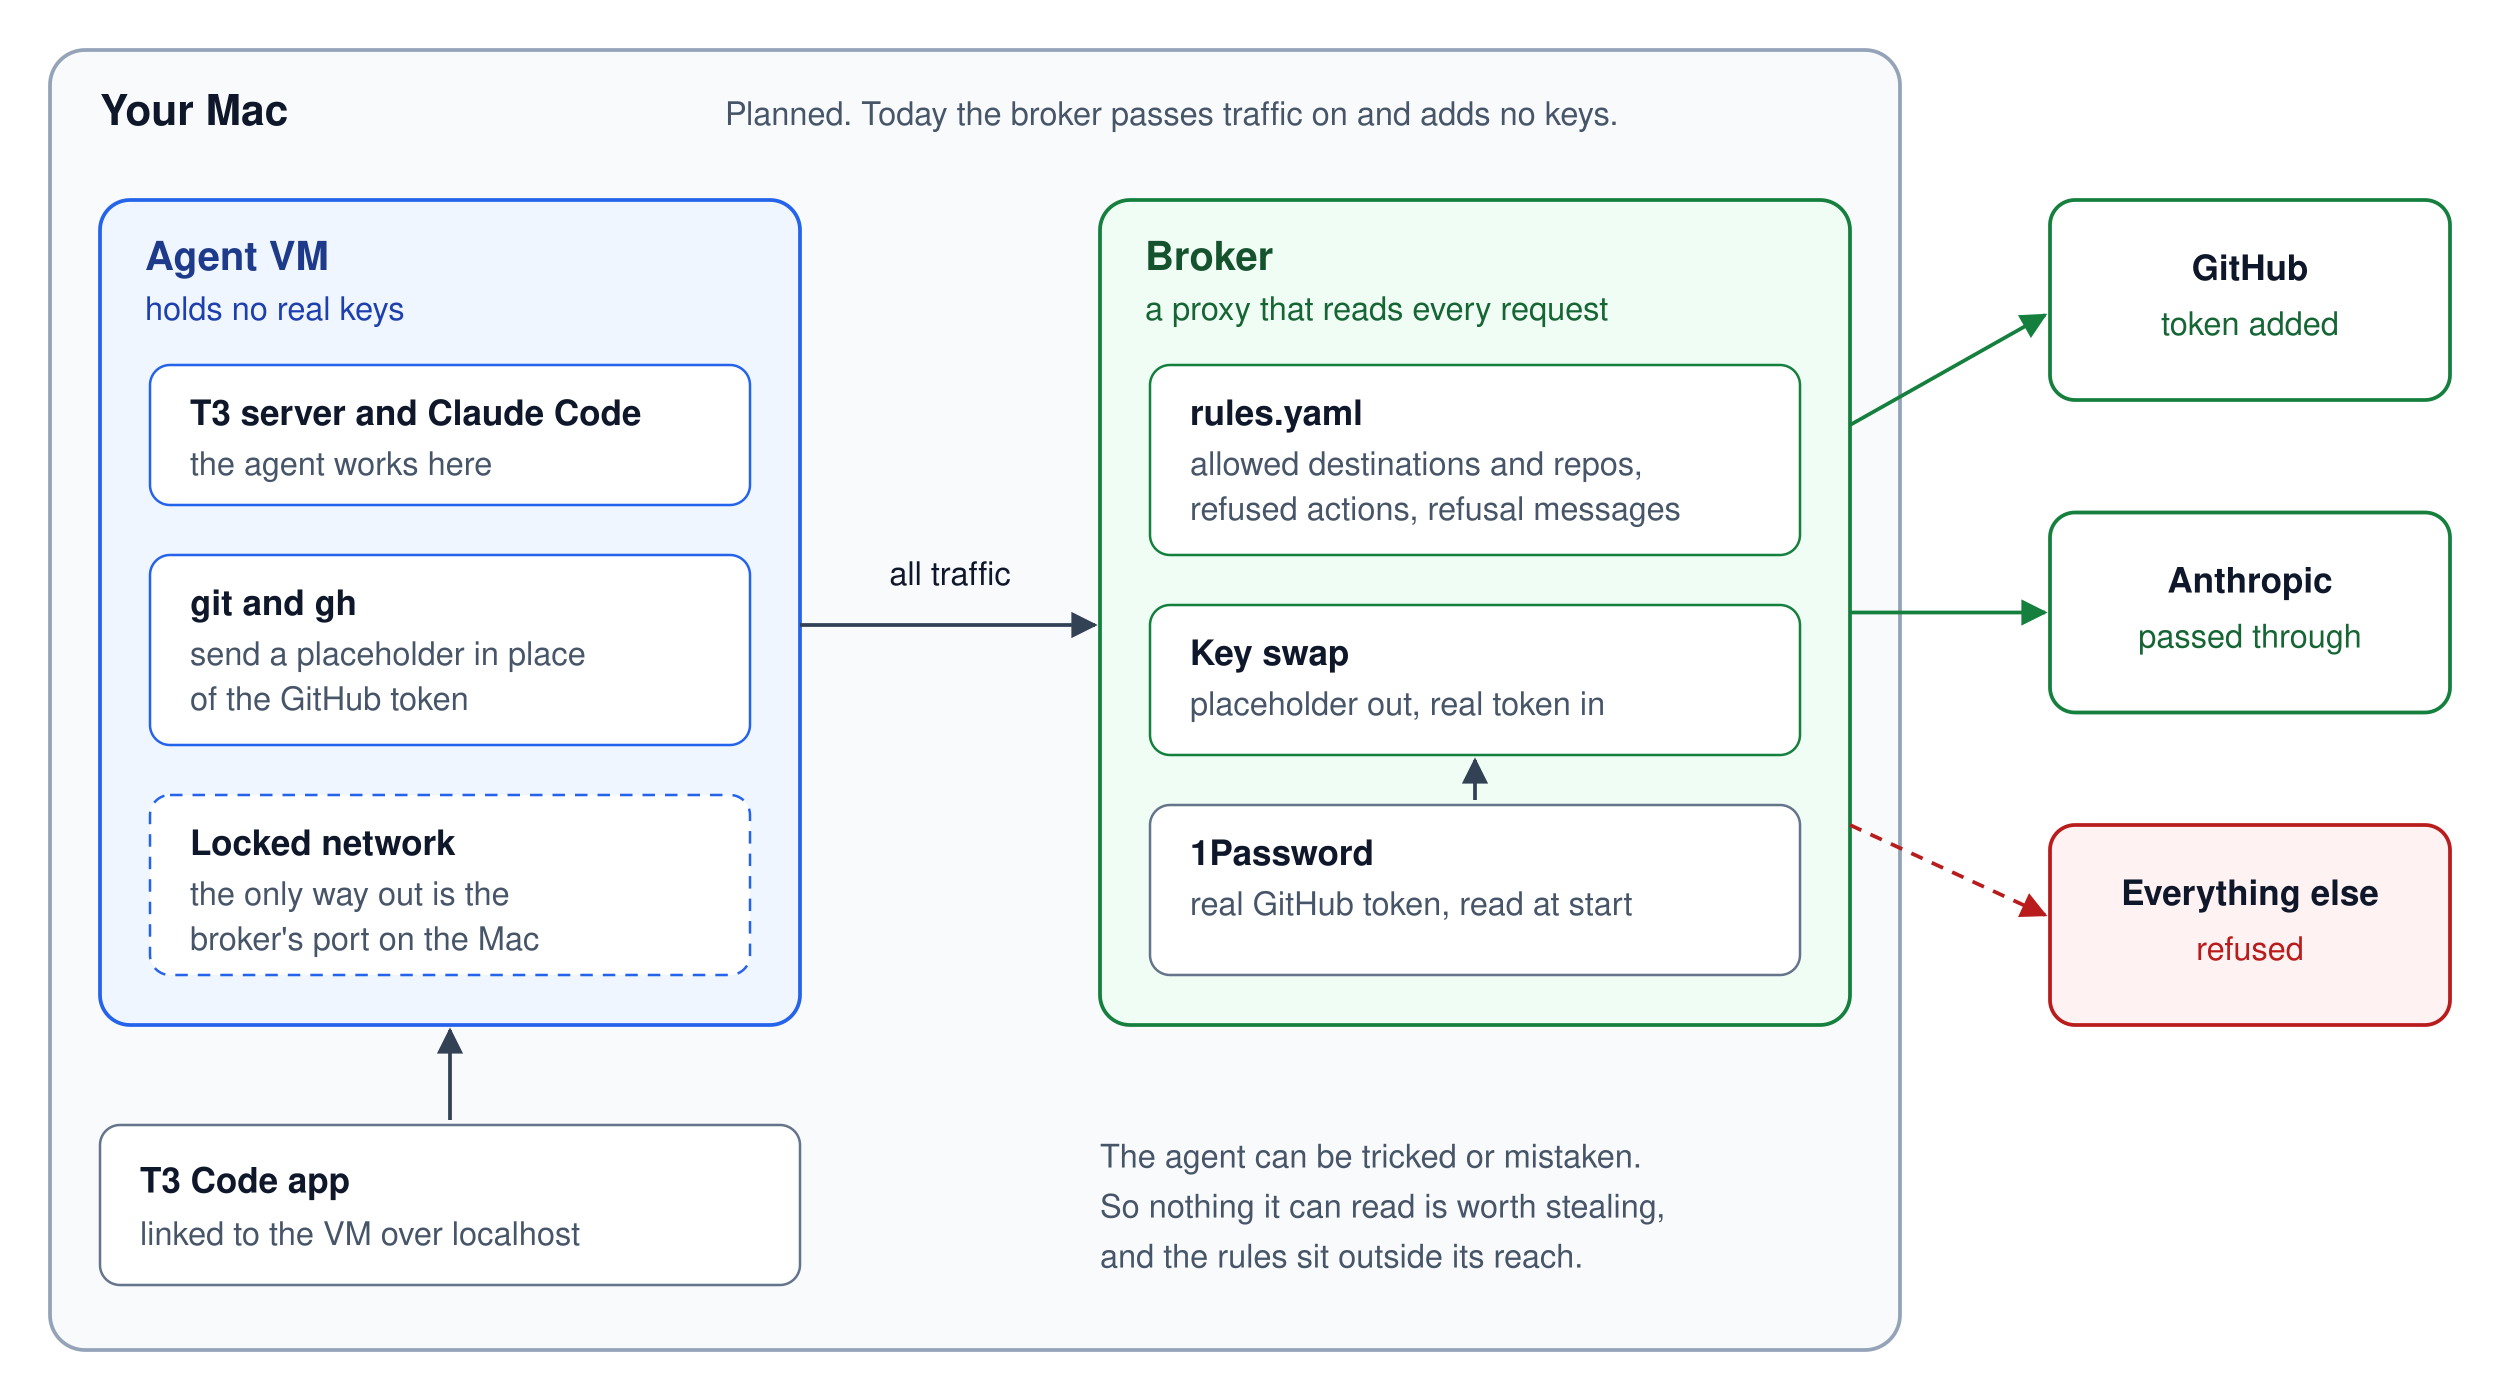
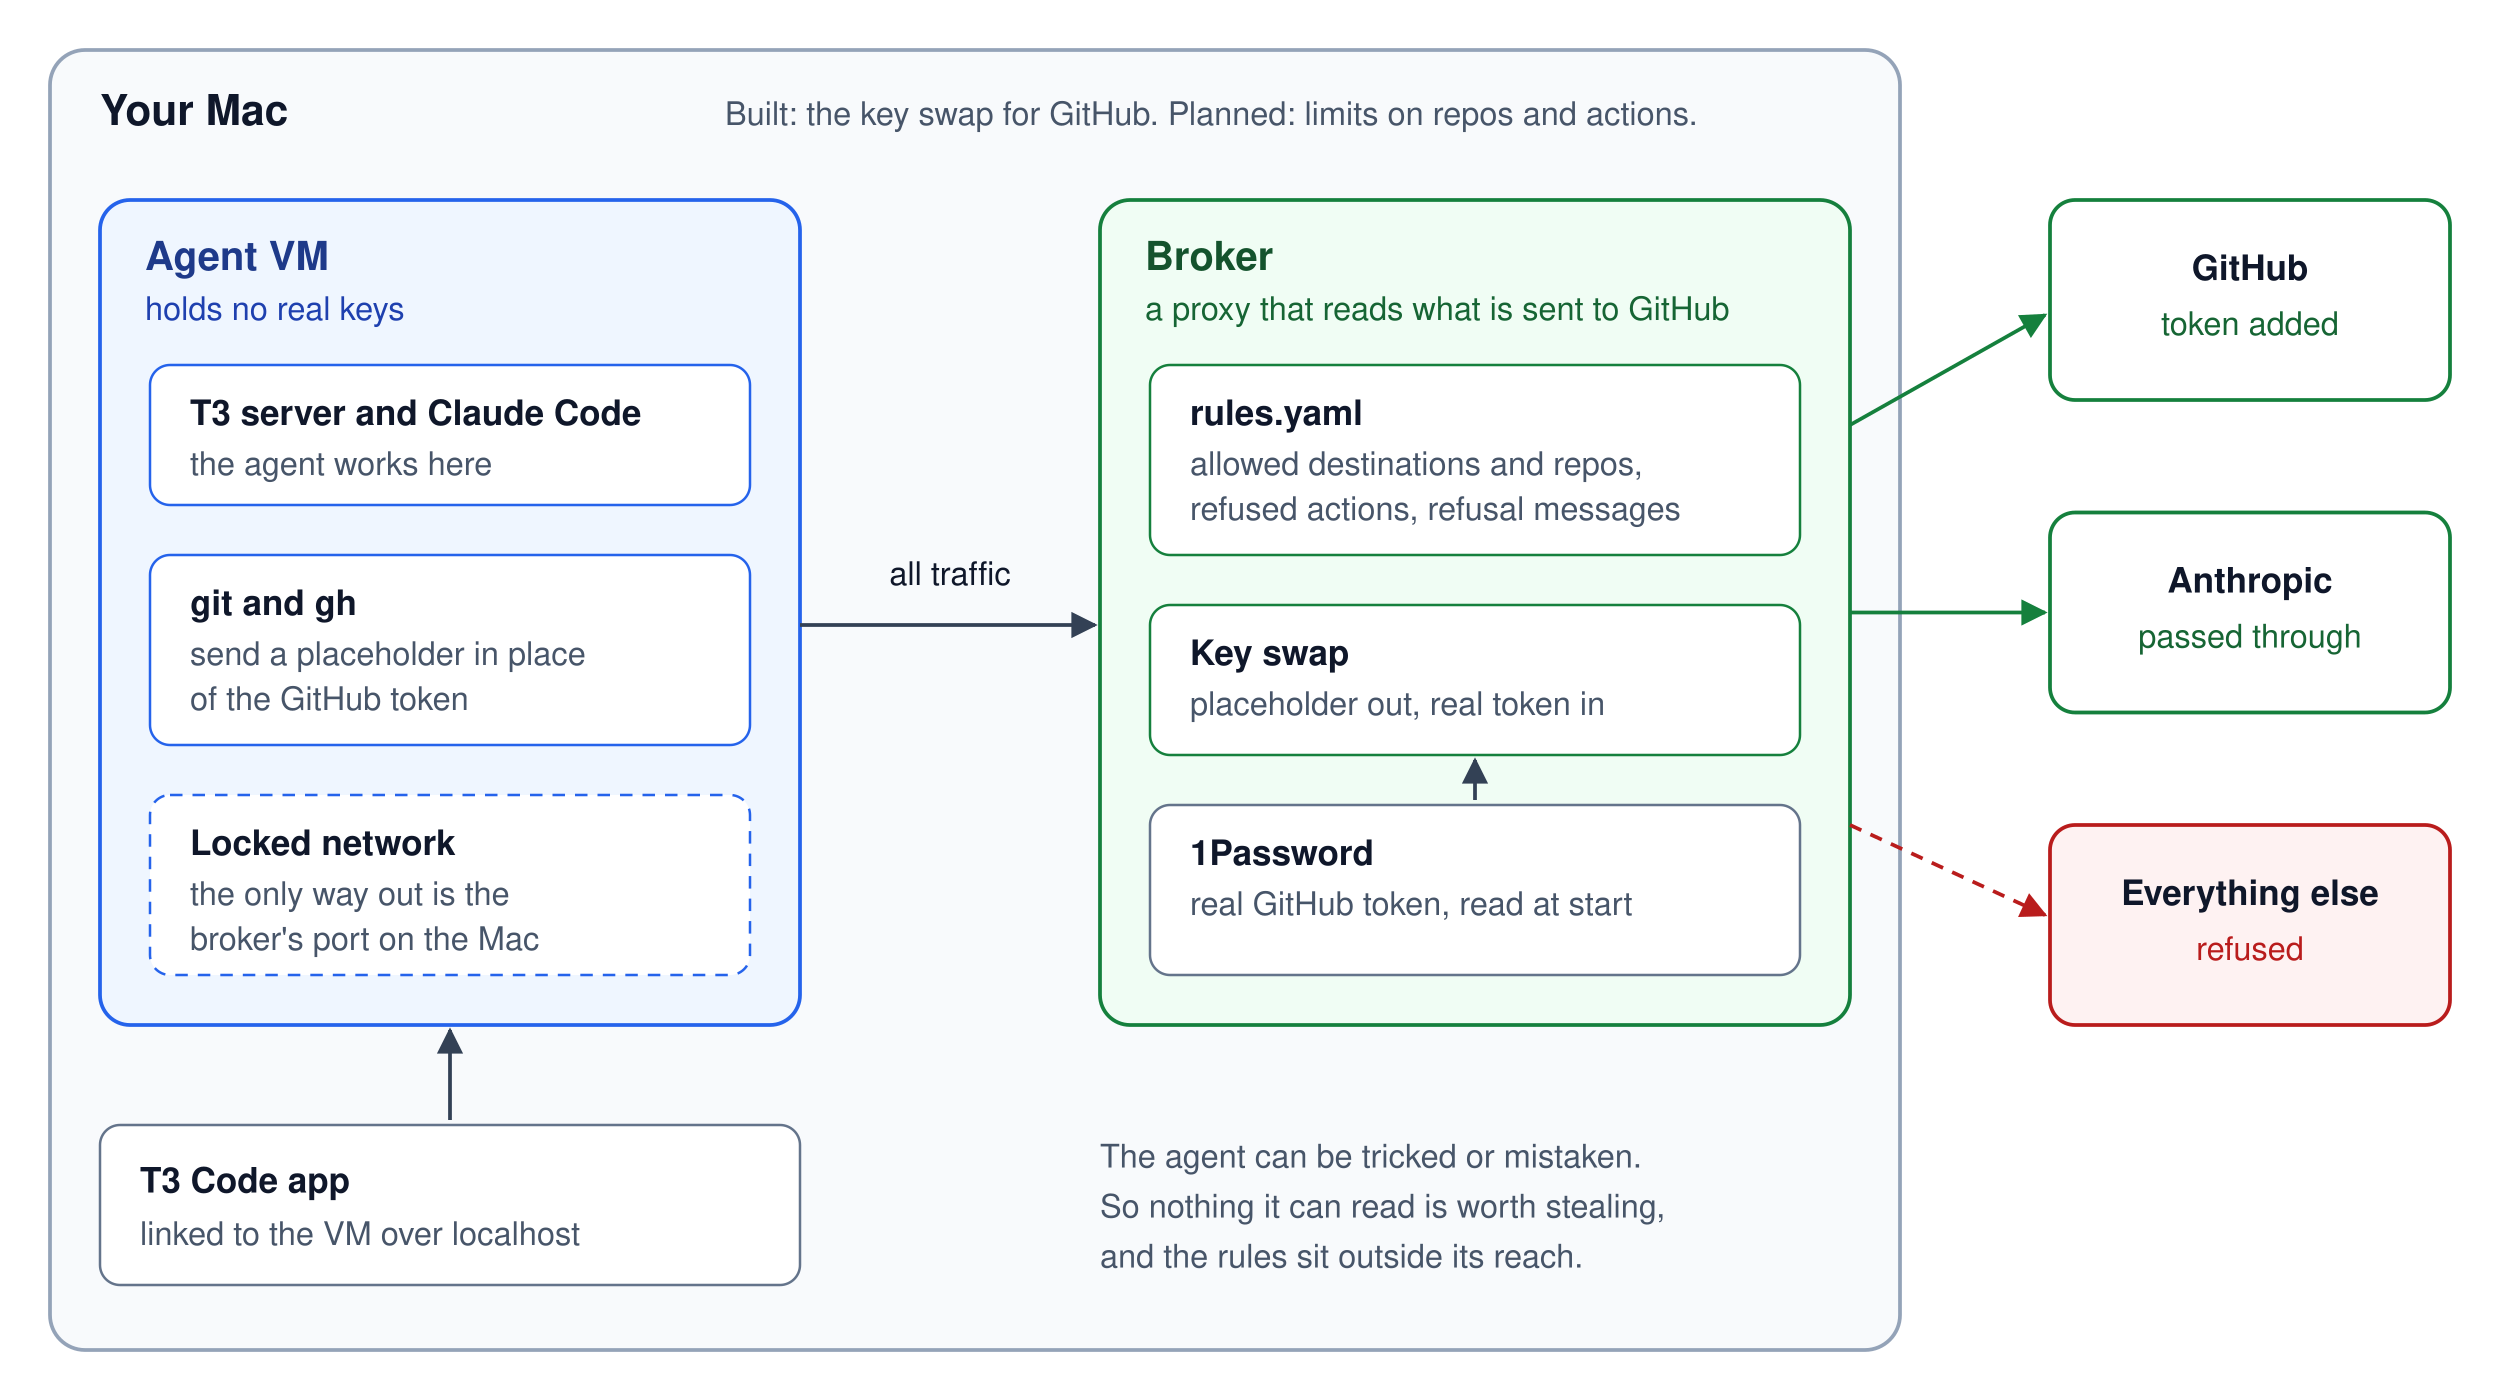
<svg xmlns="http://www.w3.org/2000/svg" viewBox="0 0 1000 560" width="1000" height="560" font-family="-apple-system, 'Segoe UI', Helvetica, Arial, sans-serif" font-size="14">
  <defs>
    <marker id="arrow" viewBox="0 0 10 10" refX="9" refY="5" markerWidth="7" markerHeight="7" orient="auto-start-reverse">
      <path d="M0,0 L10,5 L0,10 z" fill="#334155" />
    </marker>
    <marker id="arrow-green" viewBox="0 0 10 10" refX="9" refY="5" markerWidth="7" markerHeight="7" orient="auto-start-reverse">
      <path d="M0,0 L10,5 L0,10 z" fill="#15803d" />
    </marker>
    <marker id="arrow-red" viewBox="0 0 10 10" refX="9" refY="5" markerWidth="7" markerHeight="7" orient="auto-start-reverse">
      <path d="M0,0 L10,5 L0,10 z" fill="#b91c1c" />
    </marker>
  </defs>
  <rect width="1000" height="560" fill="#ffffff" />
  <rect x="20" y="20" width="740" height="520" rx="14" fill="#f8fafc" stroke="#94a3b8" stroke-width="1.5" />
  <text x="40" y="50" font-size="17" font-weight="600" fill="#0f172a">Your Mac</text>
-   <text x="290" y="50" fill="#475569" font-size="13">Planned. Today the broker passes traffic on and adds no keys.</text>
+   <text x="290" y="50" fill="#475569" font-size="13">Built: the key swap for GitHub. Planned: limits on repos and actions.</text>
  <rect x="40" y="80" width="280" height="330" rx="12" fill="#eff6ff" stroke="#2563eb" stroke-width="1.5" />
  <text x="58" y="108" font-size="16" font-weight="600" fill="#1e3a8a">Agent VM</text>
  <text x="58" y="128" fill="#1e40af" font-size="13">holds no real keys</text>
  <rect x="60" y="146" width="240" height="56" rx="8" fill="#ffffff" stroke="#2563eb" />
  <text x="76" y="170" font-weight="600" fill="#0f172a">T3 server and Claude Code</text>
  <text x="76" y="190" fill="#475569" font-size="13">the agent works here</text>
  <rect x="60" y="222" width="240" height="76" rx="8" fill="#ffffff" stroke="#2563eb" />
  <text x="76" y="246" font-weight="600" fill="#0f172a">git and gh</text>
  <text x="76" y="266" fill="#475569" font-size="13">send a placeholder in place</text>
  <text x="76" y="284" fill="#475569" font-size="13">of the GitHub token</text>
  <rect x="60" y="318" width="240" height="72" rx="8" fill="#ffffff" stroke="#2563eb" stroke-dasharray="5 4" />
  <text x="76" y="342" font-weight="600" fill="#0f172a">Locked network</text>
  <text x="76" y="362" fill="#475569" font-size="13">the only way out is the</text>
  <text x="76" y="380" fill="#475569" font-size="13">broker's port on the Mac</text>
  <rect x="40" y="450" width="280" height="64" rx="8" fill="#ffffff" stroke="#64748b" />
  <text x="56" y="477" font-weight="600" fill="#0f172a">T3 Code app</text>
  <text x="56" y="498" fill="#475569" font-size="13">linked to the VM over localhost</text>
  <line x1="180" y1="448" x2="180" y2="412" stroke="#334155" stroke-width="1.5" marker-end="url(#arrow)" />
  <rect x="440" y="80" width="300" height="330" rx="12" fill="#f0fdf4" stroke="#15803d" stroke-width="1.5" />
  <text x="458" y="108" font-size="16" font-weight="600" fill="#14532d">Broker</text>
-   <text x="458" y="128" fill="#166534" font-size="13">a proxy that reads every request</text>
+   <text x="458" y="128" fill="#166534" font-size="13">a proxy that reads what is sent to GitHub</text>
  <rect x="460" y="146" width="260" height="76" rx="8" fill="#ffffff" stroke="#15803d" />
  <text x="476" y="170" font-weight="600" fill="#0f172a">rules.yaml</text>
  <text x="476" y="190" fill="#475569" font-size="13">allowed destinations and repos,</text>
  <text x="476" y="208" fill="#475569" font-size="13">refused actions, refusal messages</text>
  <rect x="460" y="242" width="260" height="60" rx="8" fill="#ffffff" stroke="#15803d" />
  <text x="476" y="266" font-weight="600" fill="#0f172a">Key swap</text>
  <text x="476" y="286" fill="#475569" font-size="13">placeholder out, real token in</text>
  <rect x="460" y="322" width="260" height="68" rx="8" fill="#ffffff" stroke="#64748b" />
  <text x="476" y="346" font-weight="600" fill="#0f172a">1Password</text>
  <text x="476" y="366" fill="#475569" font-size="13">real GitHub token, read at start</text>
  <line x1="590" y1="320" x2="590" y2="304" stroke="#334155" stroke-width="1.5" marker-end="url(#arrow)" />
  <line x1="320" y1="250" x2="438" y2="250" stroke="#334155" stroke-width="1.5" marker-end="url(#arrow)" />
  <rect x="336" y="218" width="88" height="22" rx="4" fill="#f8fafc" />
  <text x="380" y="234" text-anchor="middle" fill="#0f172a" font-size="13">all traffic</text>
  <rect x="820" y="80" width="160" height="80" rx="10" fill="#ffffff" stroke="#15803d" stroke-width="1.5" />
  <text x="900" y="112" text-anchor="middle" font-weight="600" fill="#0f172a">GitHub</text>
  <text x="900" y="134" text-anchor="middle" fill="#166534" font-size="13">token added</text>
  <rect x="820" y="205" width="160" height="80" rx="10" fill="#ffffff" stroke="#15803d" stroke-width="1.5" />
  <text x="900" y="237" text-anchor="middle" font-weight="600" fill="#0f172a">Anthropic</text>
  <text x="900" y="259" text-anchor="middle" fill="#166534" font-size="13">passed through</text>
  <rect x="820" y="330" width="160" height="80" rx="10" fill="#fef2f2" stroke="#b91c1c" stroke-width="1.5" />
  <text x="900" y="362" text-anchor="middle" font-weight="600" fill="#0f172a">Everything else</text>
  <text x="900" y="384" text-anchor="middle" fill="#b91c1c" font-size="13">refused</text>
  <line x1="740" y1="170" x2="818" y2="126" stroke="#15803d" stroke-width="1.5" marker-end="url(#arrow-green)" />
  <line x1="740" y1="245" x2="818" y2="245" stroke="#15803d" stroke-width="1.5" marker-end="url(#arrow-green)" />
  <line x1="740" y1="330" x2="818" y2="366" stroke="#b91c1c" stroke-width="1.5" stroke-dasharray="5 4" marker-end="url(#arrow-red)" />
  <text x="440" y="467" fill="#475569" font-size="13">The agent can be tricked or mistaken.</text>
  <text x="440" y="487" fill="#475569" font-size="13">So nothing it can read is worth stealing,</text>
  <text x="440" y="507" fill="#475569" font-size="13">and the rules sit outside its reach.</text>
</svg>
